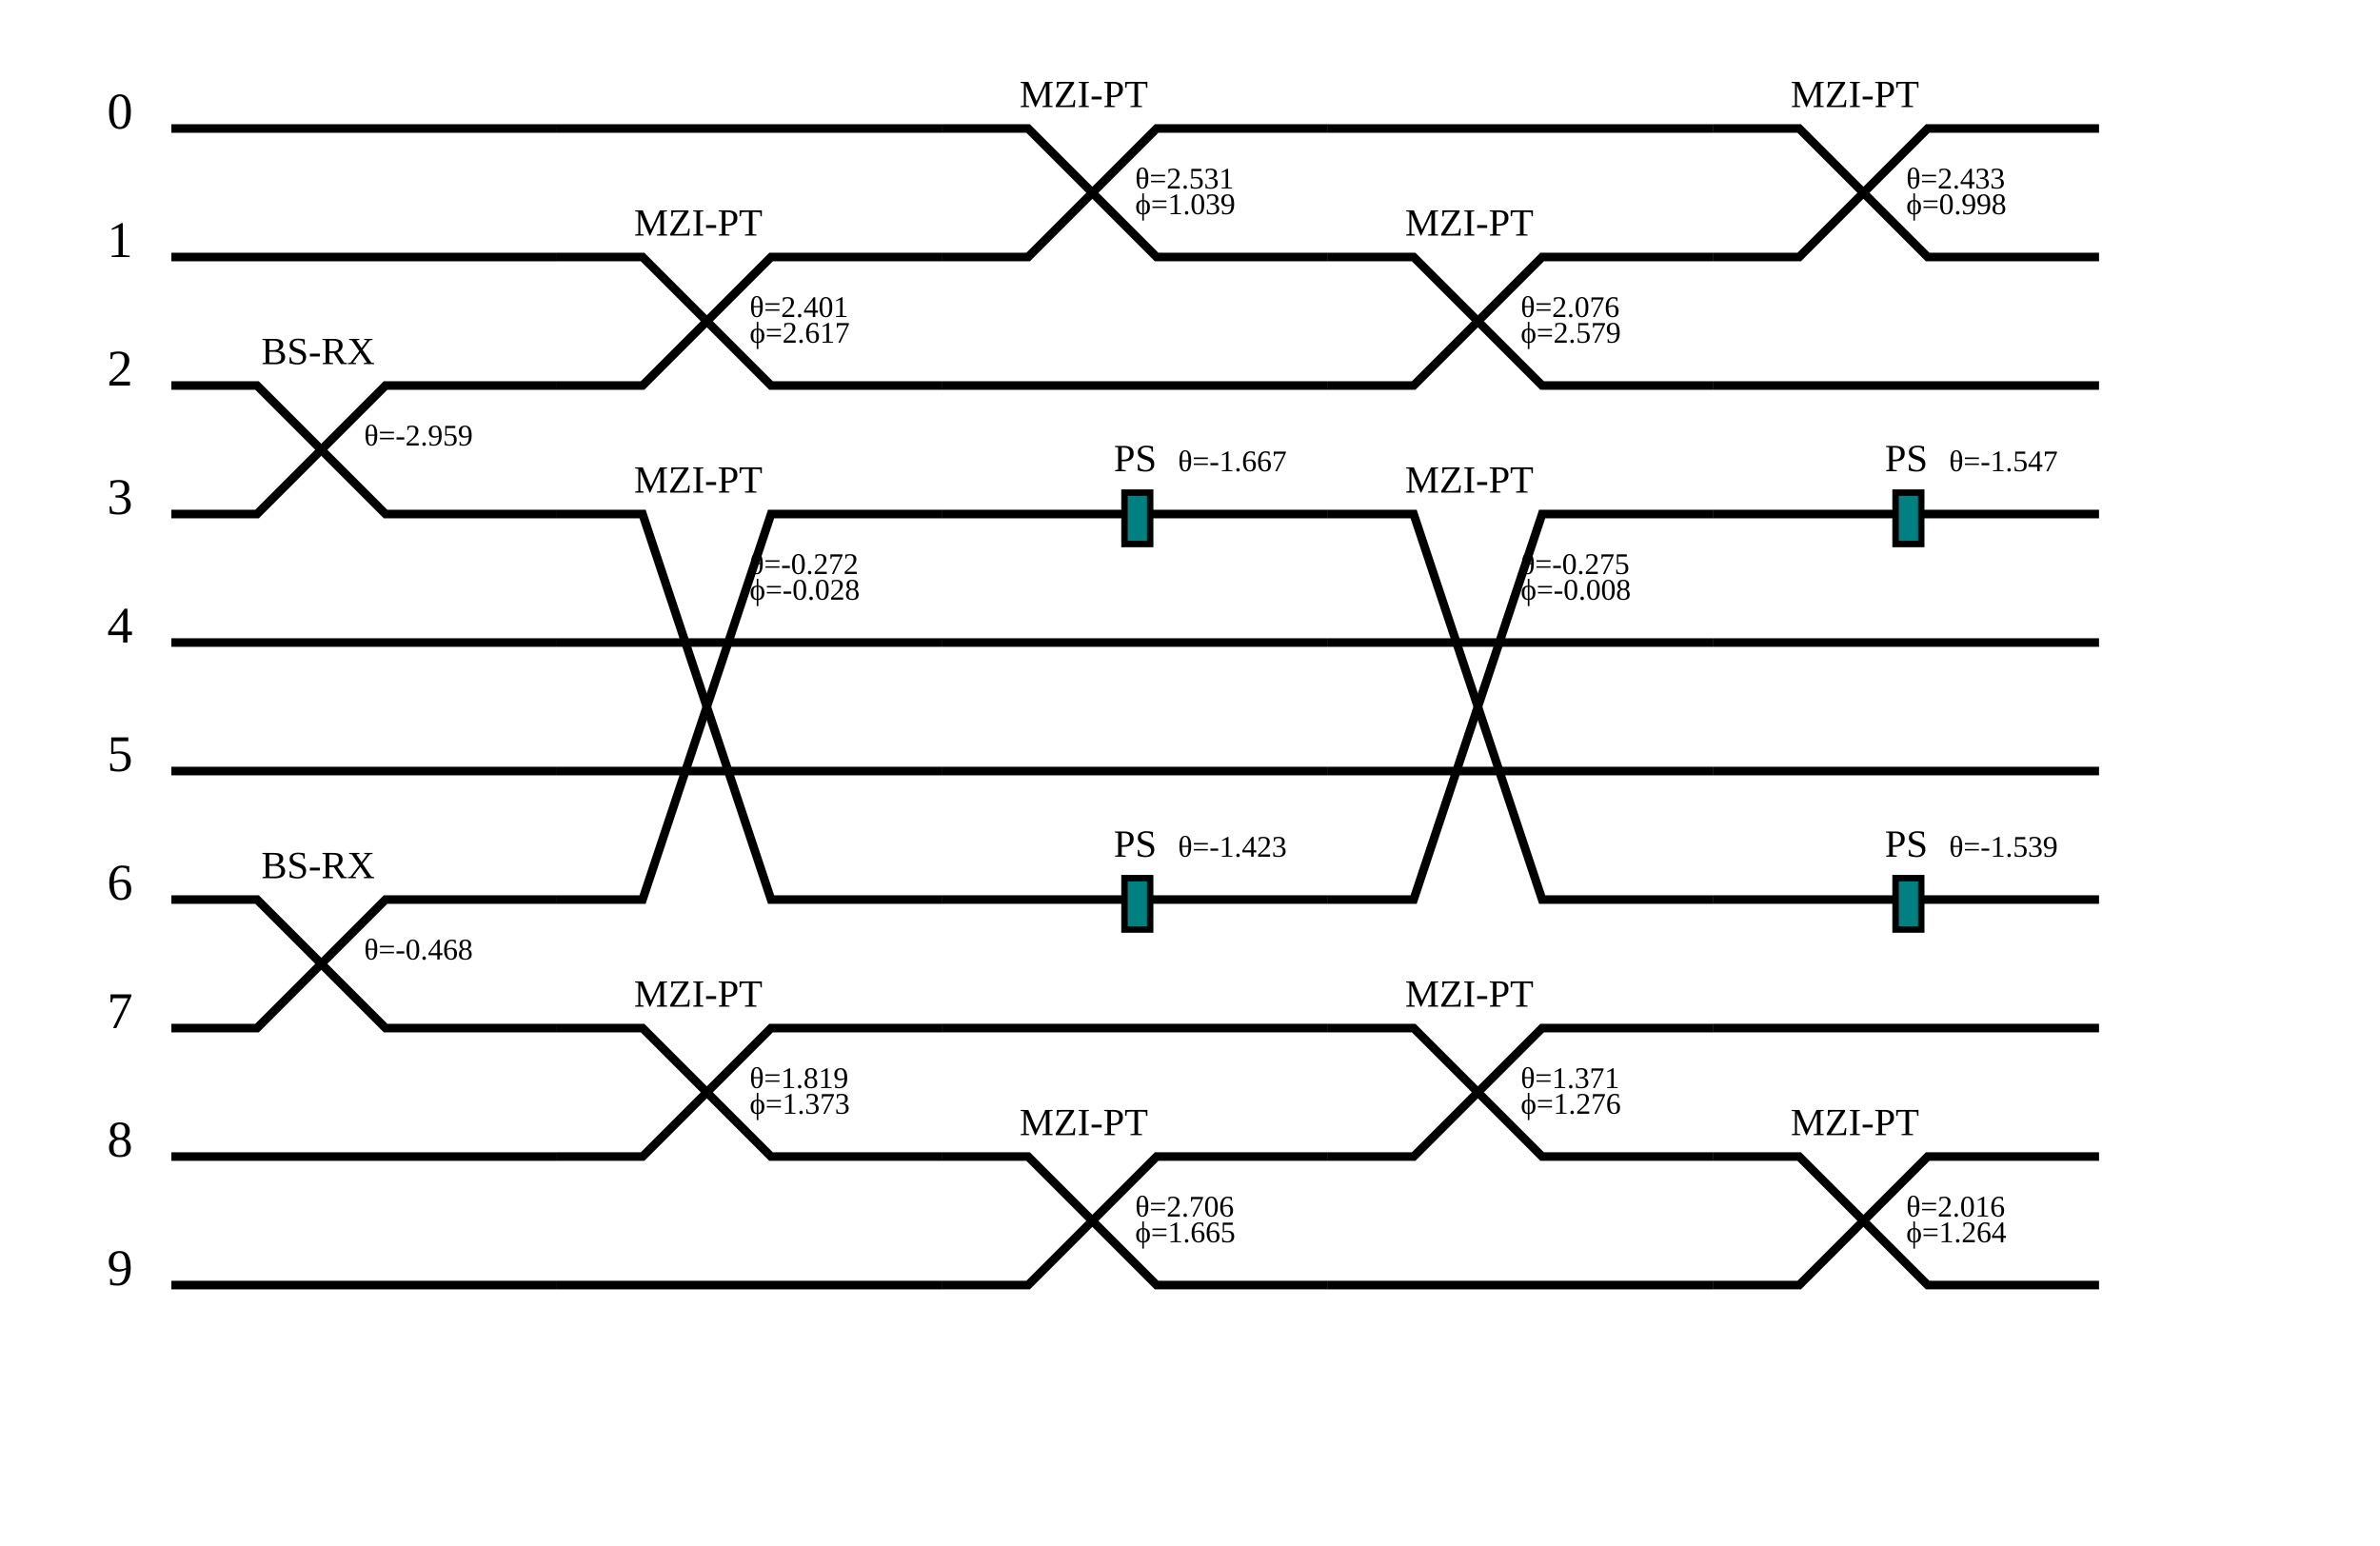
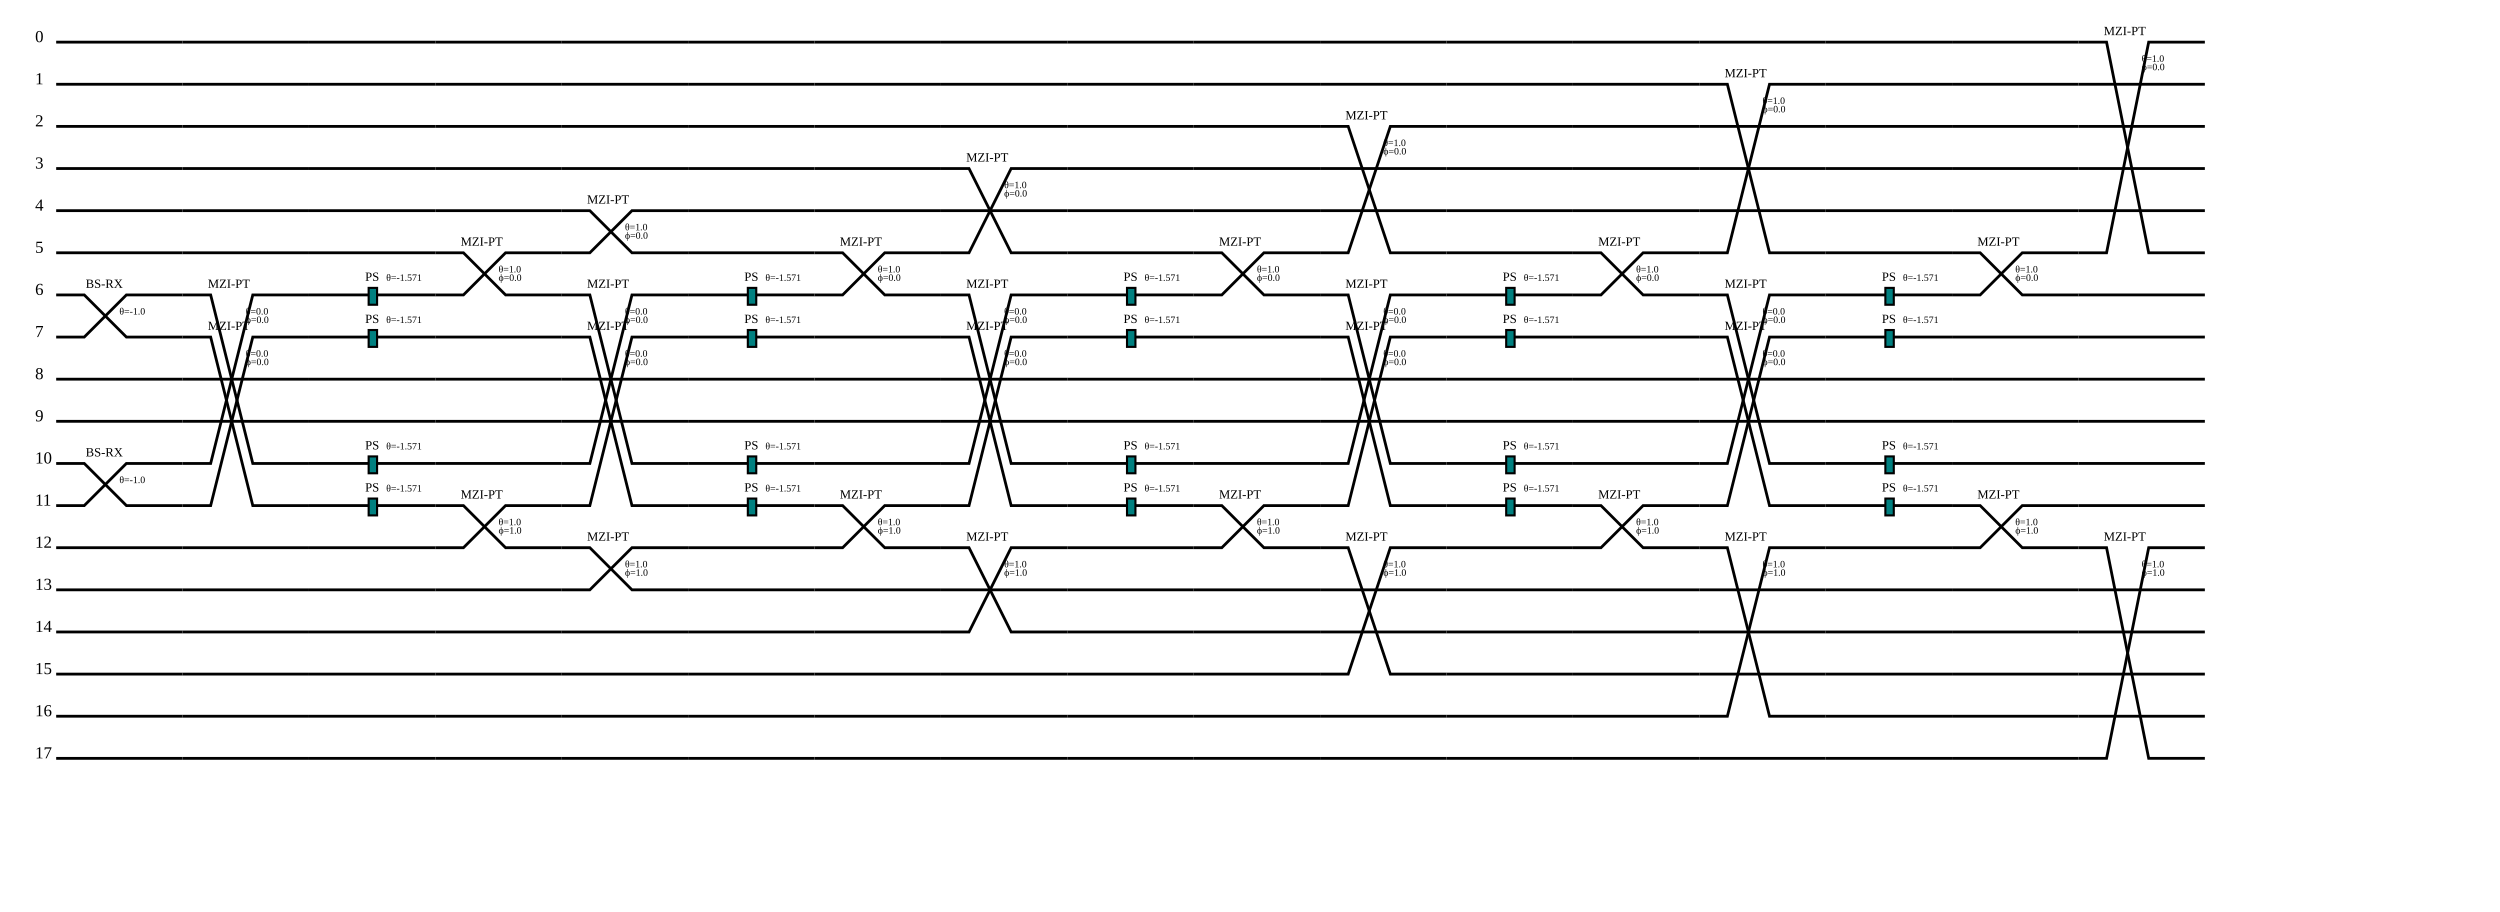
- <svg xmlns="http://www.w3.org/2000/svg" baseProfile="full" height="9.545cm" version="1.1" width="14.7cm">
+ <svg xmlns="http://www.w3.org/2000/svg" baseProfile="full" height="17.182cm" version="1.1" width="47.1cm">
  <defs />
-   <polyline fill="none" points="40,90 60,90 90,120 130,120" stroke="black" stroke-width="2" />
-   <polyline fill="none" points="40,120 60,120 90,90 130,90" stroke="black" stroke-width="2" />
-   <text font-size="9" x="61" y="85">BS-RX</text>
-   <text font-size="7" x="85" y="104">θ=-2.959</text>
  <polyline fill="none" points="40,210 60,210 90,240 130,240" stroke="black" stroke-width="2" />
  <polyline fill="none" points="40,240 60,240 90,210 130,210" stroke="black" stroke-width="2" />
  <text font-size="9" x="61" y="205">BS-RX</text>
-   <text font-size="7" x="85" y="224">θ=-0.468</text>
-   <polyline fill="none" points="130,120 150,120 180,210 220,210" stroke="black" stroke-width="2" />
-   <polyline fill="none" points="130,210 150,210 180,120 220,120" stroke="black" stroke-width="2" />
-   <text font-size="9" x="148" y="115">MZI-PT</text>
-   <text font-size="7" x="175" y="134">θ=-0.272</text>
-   <text font-size="7" x="175" y="140">ϕ=-0.028</text>
-   <polyline fill="none" points="220,120 310,120" stroke="black" stroke-width="2" />
-   <rect fill="teal" height="12" rx="0" ry="0" stroke="black" stroke-width="1.5" width="6" x="262.5" y="115" />
-   <text font-size="9" x="260" y="110">PS</text>
-   <text font-size="7" x="275" y="110">θ=-1.667</text>
+   <text font-size="7" x="85" y="224">θ=-1.0</text>
+   <polyline fill="none" points="40,330 60,330 90,360 130,360" stroke="black" stroke-width="2" />
+   <polyline fill="none" points="40,360 60,360 90,330 130,330" stroke="black" stroke-width="2" />
+   <text font-size="9" x="61" y="325">BS-RX</text>
+   <text font-size="7" x="85" y="344">θ=-1.0</text>
+   <polyline fill="none" points="130,210 150,210 180,330 220,330" stroke="black" stroke-width="2" />
+   <polyline fill="none" points="130,330 150,330 180,210 220,210" stroke="black" stroke-width="2" />
+   <text font-size="9" x="148" y="205">MZI-PT</text>
+   <text font-size="7" x="175" y="224">θ=0.0</text>
+   <text font-size="7" x="175" y="230">ϕ=0.0</text>
  <polyline fill="none" points="220,210 310,210" stroke="black" stroke-width="2" />
  <rect fill="teal" height="12" rx="0" ry="0" stroke="black" stroke-width="1.5" width="6" x="262.5" y="205" />
  <text font-size="9" x="260" y="200">PS</text>
-   <text font-size="7" x="275" y="200">θ=-1.423</text>
-   <polyline fill="none" points="130,60 150,60 180,90 220,90" stroke="black" stroke-width="2" />
-   <polyline fill="none" points="130,90 150,90 180,60 220,60" stroke="black" stroke-width="2" />
-   <text font-size="9" x="148" y="55">MZI-PT</text>
-   <text font-size="7" x="175" y="74">θ=2.401</text>
-   <text font-size="7" x="175" y="80">ϕ=2.617</text>
-   <polyline fill="none" points="130,240 150,240 180,270 220,270" stroke="black" stroke-width="2" />
-   <polyline fill="none" points="130,270 150,270 180,240 220,240" stroke="black" stroke-width="2" />
+   <text font-size="7" x="275" y="200">θ=-1.571</text>
+   <polyline fill="none" points="220,330 310,330" stroke="black" stroke-width="2" />
+   <rect fill="teal" height="12" rx="0" ry="0" stroke="black" stroke-width="1.5" width="6" x="262.5" y="325" />
+   <text font-size="9" x="260" y="320">PS</text>
+   <text font-size="7" x="275" y="320">θ=-1.571</text>
+   <polyline fill="none" points="130,240 150,240 180,360 220,360" stroke="black" stroke-width="2" />
+   <polyline fill="none" points="130,360 150,360 180,240 220,240" stroke="black" stroke-width="2" />
  <text font-size="9" x="148" y="235">MZI-PT</text>
-   <text font-size="7" x="175" y="254">θ=1.819</text>
-   <text font-size="7" x="175" y="260">ϕ=1.373</text>
-   <polyline fill="none" points="220,30 240,30 270,60 310,60" stroke="black" stroke-width="2" />
-   <polyline fill="none" points="220,60 240,60 270,30 310,30" stroke="black" stroke-width="2" />
-   <text font-size="9" x="238" y="25">MZI-PT</text>
-   <text font-size="7" x="265" y="44">θ=2.531</text>
-   <text font-size="7" x="265" y="50">ϕ=1.039</text>
-   <polyline fill="none" points="220,270 240,270 270,300 310,300" stroke="black" stroke-width="2" />
-   <polyline fill="none" points="220,300 240,300 270,270 310,270" stroke="black" stroke-width="2" />
-   <text font-size="9" x="238" y="265">MZI-PT</text>
-   <text font-size="7" x="265" y="284">θ=2.706</text>
-   <text font-size="7" x="265" y="290">ϕ=1.665</text>
-   <polyline fill="none" points="310,120 330,120 360,210 400,210" stroke="black" stroke-width="2" />
-   <polyline fill="none" points="310,210 330,210 360,120 400,120" stroke="black" stroke-width="2" />
-   <text font-size="9" x="328" y="115">MZI-PT</text>
-   <text font-size="7" x="355" y="134">θ=-0.275</text>
-   <text font-size="7" x="355" y="140">ϕ=-0.008</text>
-   <polyline fill="none" points="400,120 490,120" stroke="black" stroke-width="2" />
-   <rect fill="teal" height="12" rx="0" ry="0" stroke="black" stroke-width="1.5" width="6" x="442.5" y="115" />
-   <text font-size="9" x="440" y="110">PS</text>
-   <text font-size="7" x="455" y="110">θ=-1.547</text>
-   <polyline fill="none" points="400,210 490,210" stroke="black" stroke-width="2" />
-   <rect fill="teal" height="12" rx="0" ry="0" stroke="black" stroke-width="1.5" width="6" x="442.5" y="205" />
-   <text font-size="9" x="440" y="200">PS</text>
-   <text font-size="7" x="455" y="200">θ=-1.539</text>
-   <polyline fill="none" points="310,60 330,60 360,90 400,90" stroke="black" stroke-width="2" />
-   <polyline fill="none" points="310,90 330,90 360,60 400,60" stroke="black" stroke-width="2" />
-   <text font-size="9" x="328" y="55">MZI-PT</text>
-   <text font-size="7" x="355" y="74">θ=2.076</text>
-   <text font-size="7" x="355" y="80">ϕ=2.579</text>
-   <polyline fill="none" points="310,240 330,240 360,270 400,270" stroke="black" stroke-width="2" />
-   <polyline fill="none" points="310,270 330,270 360,240 400,240" stroke="black" stroke-width="2" />
-   <text font-size="9" x="328" y="235">MZI-PT</text>
-   <text font-size="7" x="355" y="254">θ=1.371</text>
-   <text font-size="7" x="355" y="260">ϕ=1.276</text>
-   <polyline fill="none" points="400,30 420,30 450,60 490,60" stroke="black" stroke-width="2" />
-   <polyline fill="none" points="400,60 420,60 450,30 490,30" stroke="black" stroke-width="2" />
-   <text font-size="9" x="418" y="25">MZI-PT</text>
-   <text font-size="7" x="445" y="44">θ=2.433</text>
-   <text font-size="7" x="445" y="50">ϕ=0.998</text>
-   <polyline fill="none" points="400,270 420,270 450,300 490,300" stroke="black" stroke-width="2" />
-   <polyline fill="none" points="400,300 420,300 450,270 490,270" stroke="black" stroke-width="2" />
-   <text font-size="9" x="418" y="265">MZI-PT</text>
-   <text font-size="7" x="445" y="284">θ=2.016</text>
-   <text font-size="7" x="445" y="290">ϕ=1.264</text>
+   <text font-size="7" x="175" y="254">θ=0.0</text>
+   <text font-size="7" x="175" y="260">ϕ=0.0</text>
+   <polyline fill="none" points="220,240 310,240" stroke="black" stroke-width="2" />
+   <rect fill="teal" height="12" rx="0" ry="0" stroke="black" stroke-width="1.5" width="6" x="262.5" y="235" />
+   <text font-size="9" x="260" y="230">PS</text>
+   <text font-size="7" x="275" y="230">θ=-1.571</text>
+   <polyline fill="none" points="220,360 310,360" stroke="black" stroke-width="2" />
+   <rect fill="teal" height="12" rx="0" ry="0" stroke="black" stroke-width="1.5" width="6" x="262.5" y="355" />
+   <text font-size="9" x="260" y="350">PS</text>
+   <text font-size="7" x="275" y="350">θ=-1.571</text>
+   <polyline fill="none" points="310,180 330,180 360,210 400,210" stroke="black" stroke-width="2" />
+   <polyline fill="none" points="310,210 330,210 360,180 400,180" stroke="black" stroke-width="2" />
+   <text font-size="9" x="328" y="175">MZI-PT</text>
+   <text font-size="7" x="355" y="194">θ=1.0</text>
+   <text font-size="7" x="355" y="200">ϕ=0.0</text>
+   <polyline fill="none" points="310,360 330,360 360,390 400,390" stroke="black" stroke-width="2" />
+   <polyline fill="none" points="310,390 330,390 360,360 400,360" stroke="black" stroke-width="2" />
+   <text font-size="9" x="328" y="355">MZI-PT</text>
+   <text font-size="7" x="355" y="374">θ=1.0</text>
+   <text font-size="7" x="355" y="380">ϕ=1.0</text>
+   <polyline fill="none" points="400,150 420,150 450,180 490,180" stroke="black" stroke-width="2" />
+   <polyline fill="none" points="400,180 420,180 450,150 490,150" stroke="black" stroke-width="2" />
+   <text font-size="9" x="418" y="145">MZI-PT</text>
+   <text font-size="7" x="445" y="164">θ=1.0</text>
+   <text font-size="7" x="445" y="170">ϕ=0.0</text>
+   <polyline fill="none" points="400,390 420,390 450,420 490,420" stroke="black" stroke-width="2" />
+   <polyline fill="none" points="400,420 420,420 450,390 490,390" stroke="black" stroke-width="2" />
+   <text font-size="9" x="418" y="385">MZI-PT</text>
+   <text font-size="7" x="445" y="404">θ=1.0</text>
+   <text font-size="7" x="445" y="410">ϕ=1.0</text>
+   <polyline fill="none" points="400,210 420,210 450,330 490,330" stroke="black" stroke-width="2" />
+   <polyline fill="none" points="400,330 420,330 450,210 490,210" stroke="black" stroke-width="2" />
+   <text font-size="9" x="418" y="205">MZI-PT</text>
+   <text font-size="7" x="445" y="224">θ=0.0</text>
+   <text font-size="7" x="445" y="230">ϕ=0.0</text>
+   <polyline fill="none" points="490,210 580,210" stroke="black" stroke-width="2" />
+   <rect fill="teal" height="12" rx="0" ry="0" stroke="black" stroke-width="1.5" width="6" x="532.5" y="205" />
+   <text font-size="9" x="530" y="200">PS</text>
+   <text font-size="7" x="545" y="200">θ=-1.571</text>
+   <polyline fill="none" points="490,330 580,330" stroke="black" stroke-width="2" />
+   <rect fill="teal" height="12" rx="0" ry="0" stroke="black" stroke-width="1.5" width="6" x="532.5" y="325" />
+   <text font-size="9" x="530" y="320">PS</text>
+   <text font-size="7" x="545" y="320">θ=-1.571</text>
+   <polyline fill="none" points="400,240 420,240 450,360 490,360" stroke="black" stroke-width="2" />
+   <polyline fill="none" points="400,360 420,360 450,240 490,240" stroke="black" stroke-width="2" />
+   <text font-size="9" x="418" y="235">MZI-PT</text>
+   <text font-size="7" x="445" y="254">θ=0.0</text>
+   <text font-size="7" x="445" y="260">ϕ=0.0</text>
+   <polyline fill="none" points="490,240 580,240" stroke="black" stroke-width="2" />
+   <rect fill="teal" height="12" rx="0" ry="0" stroke="black" stroke-width="1.5" width="6" x="532.5" y="235" />
+   <text font-size="9" x="530" y="230">PS</text>
+   <text font-size="7" x="545" y="230">θ=-1.571</text>
+   <polyline fill="none" points="490,360 580,360" stroke="black" stroke-width="2" />
+   <rect fill="teal" height="12" rx="0" ry="0" stroke="black" stroke-width="1.5" width="6" x="532.5" y="355" />
+   <text font-size="9" x="530" y="350">PS</text>
+   <text font-size="7" x="545" y="350">θ=-1.571</text>
+   <polyline fill="none" points="580,180 600,180 630,210 670,210" stroke="black" stroke-width="2" />
+   <polyline fill="none" points="580,210 600,210 630,180 670,180" stroke="black" stroke-width="2" />
+   <text font-size="9" x="598" y="175">MZI-PT</text>
+   <text font-size="7" x="625" y="194">θ=1.0</text>
+   <text font-size="7" x="625" y="200">ϕ=0.0</text>
+   <polyline fill="none" points="580,360 600,360 630,390 670,390" stroke="black" stroke-width="2" />
+   <polyline fill="none" points="580,390 600,390 630,360 670,360" stroke="black" stroke-width="2" />
+   <text font-size="9" x="598" y="355">MZI-PT</text>
+   <text font-size="7" x="625" y="374">θ=1.0</text>
+   <text font-size="7" x="625" y="380">ϕ=1.0</text>
+   <polyline fill="none" points="670,120 690,120 720,180 760,180" stroke="black" stroke-width="2" />
+   <polyline fill="none" points="670,180 690,180 720,120 760,120" stroke="black" stroke-width="2" />
+   <text font-size="9" x="688" y="115">MZI-PT</text>
+   <text font-size="7" x="715" y="134">θ=1.0</text>
+   <text font-size="7" x="715" y="140">ϕ=0.0</text>
+   <polyline fill="none" points="670,390 690,390 720,450 760,450" stroke="black" stroke-width="2" />
+   <polyline fill="none" points="670,450 690,450 720,390 760,390" stroke="black" stroke-width="2" />
+   <text font-size="9" x="688" y="385">MZI-PT</text>
+   <text font-size="7" x="715" y="404">θ=1.0</text>
+   <text font-size="7" x="715" y="410">ϕ=1.0</text>
+   <polyline fill="none" points="670,210 690,210 720,330 760,330" stroke="black" stroke-width="2" />
+   <polyline fill="none" points="670,330 690,330 720,210 760,210" stroke="black" stroke-width="2" />
+   <text font-size="9" x="688" y="205">MZI-PT</text>
+   <text font-size="7" x="715" y="224">θ=0.0</text>
+   <text font-size="7" x="715" y="230">ϕ=0.0</text>
+   <polyline fill="none" points="760,210 850,210" stroke="black" stroke-width="2" />
+   <rect fill="teal" height="12" rx="0" ry="0" stroke="black" stroke-width="1.5" width="6" x="802.5" y="205" />
+   <text font-size="9" x="800" y="200">PS</text>
+   <text font-size="7" x="815" y="200">θ=-1.571</text>
+   <polyline fill="none" points="760,330 850,330" stroke="black" stroke-width="2" />
+   <rect fill="teal" height="12" rx="0" ry="0" stroke="black" stroke-width="1.5" width="6" x="802.5" y="325" />
+   <text font-size="9" x="800" y="320">PS</text>
+   <text font-size="7" x="815" y="320">θ=-1.571</text>
+   <polyline fill="none" points="670,240 690,240 720,360 760,360" stroke="black" stroke-width="2" />
+   <polyline fill="none" points="670,360 690,360 720,240 760,240" stroke="black" stroke-width="2" />
+   <text font-size="9" x="688" y="235">MZI-PT</text>
+   <text font-size="7" x="715" y="254">θ=0.0</text>
+   <text font-size="7" x="715" y="260">ϕ=0.0</text>
+   <polyline fill="none" points="760,240 850,240" stroke="black" stroke-width="2" />
+   <rect fill="teal" height="12" rx="0" ry="0" stroke="black" stroke-width="1.5" width="6" x="802.5" y="235" />
+   <text font-size="9" x="800" y="230">PS</text>
+   <text font-size="7" x="815" y="230">θ=-1.571</text>
+   <polyline fill="none" points="760,360 850,360" stroke="black" stroke-width="2" />
+   <rect fill="teal" height="12" rx="0" ry="0" stroke="black" stroke-width="1.5" width="6" x="802.5" y="355" />
+   <text font-size="9" x="800" y="350">PS</text>
+   <text font-size="7" x="815" y="350">θ=-1.571</text>
+   <polyline fill="none" points="850,180 870,180 900,210 940,210" stroke="black" stroke-width="2" />
+   <polyline fill="none" points="850,210 870,210 900,180 940,180" stroke="black" stroke-width="2" />
+   <text font-size="9" x="868" y="175">MZI-PT</text>
+   <text font-size="7" x="895" y="194">θ=1.0</text>
+   <text font-size="7" x="895" y="200">ϕ=0.0</text>
+   <polyline fill="none" points="850,360 870,360 900,390 940,390" stroke="black" stroke-width="2" />
+   <polyline fill="none" points="850,390 870,390 900,360 940,360" stroke="black" stroke-width="2" />
+   <text font-size="9" x="868" y="355">MZI-PT</text>
+   <text font-size="7" x="895" y="374">θ=1.0</text>
+   <text font-size="7" x="895" y="380">ϕ=1.0</text>
+   <polyline fill="none" points="940,90 960,90 990,180 1030,180" stroke="black" stroke-width="2" />
+   <polyline fill="none" points="940,180 960,180 990,90 1030,90" stroke="black" stroke-width="2" />
+   <text font-size="9" x="958" y="85">MZI-PT</text>
+   <text font-size="7" x="985" y="104">θ=1.0</text>
+   <text font-size="7" x="985" y="110">ϕ=0.0</text>
+   <polyline fill="none" points="940,390 960,390 990,480 1030,480" stroke="black" stroke-width="2" />
+   <polyline fill="none" points="940,480 960,480 990,390 1030,390" stroke="black" stroke-width="2" />
+   <text font-size="9" x="958" y="385">MZI-PT</text>
+   <text font-size="7" x="985" y="404">θ=1.0</text>
+   <text font-size="7" x="985" y="410">ϕ=1.0</text>
+   <polyline fill="none" points="940,210 960,210 990,330 1030,330" stroke="black" stroke-width="2" />
+   <polyline fill="none" points="940,330 960,330 990,210 1030,210" stroke="black" stroke-width="2" />
+   <text font-size="9" x="958" y="205">MZI-PT</text>
+   <text font-size="7" x="985" y="224">θ=0.0</text>
+   <text font-size="7" x="985" y="230">ϕ=0.0</text>
+   <polyline fill="none" points="1030,210 1120,210" stroke="black" stroke-width="2" />
+   <rect fill="teal" height="12" rx="0" ry="0" stroke="black" stroke-width="1.5" width="6" x="1072.5" y="205" />
+   <text font-size="9" x="1070" y="200">PS</text>
+   <text font-size="7" x="1085" y="200">θ=-1.571</text>
+   <polyline fill="none" points="1030,330 1120,330" stroke="black" stroke-width="2" />
+   <rect fill="teal" height="12" rx="0" ry="0" stroke="black" stroke-width="1.5" width="6" x="1072.5" y="325" />
+   <text font-size="9" x="1070" y="320">PS</text>
+   <text font-size="7" x="1085" y="320">θ=-1.571</text>
+   <polyline fill="none" points="940,240 960,240 990,360 1030,360" stroke="black" stroke-width="2" />
+   <polyline fill="none" points="940,360 960,360 990,240 1030,240" stroke="black" stroke-width="2" />
+   <text font-size="9" x="958" y="235">MZI-PT</text>
+   <text font-size="7" x="985" y="254">θ=0.0</text>
+   <text font-size="7" x="985" y="260">ϕ=0.0</text>
+   <polyline fill="none" points="1030,240 1120,240" stroke="black" stroke-width="2" />
+   <rect fill="teal" height="12" rx="0" ry="0" stroke="black" stroke-width="1.5" width="6" x="1072.5" y="235" />
+   <text font-size="9" x="1070" y="230">PS</text>
+   <text font-size="7" x="1085" y="230">θ=-1.571</text>
+   <polyline fill="none" points="1030,360 1120,360" stroke="black" stroke-width="2" />
+   <rect fill="teal" height="12" rx="0" ry="0" stroke="black" stroke-width="1.5" width="6" x="1072.5" y="355" />
+   <text font-size="9" x="1070" y="350">PS</text>
+   <text font-size="7" x="1085" y="350">θ=-1.571</text>
+   <polyline fill="none" points="1120,180 1140,180 1170,210 1210,210" stroke="black" stroke-width="2" />
+   <polyline fill="none" points="1120,210 1140,210 1170,180 1210,180" stroke="black" stroke-width="2" />
+   <text font-size="9" x="1138" y="175">MZI-PT</text>
+   <text font-size="7" x="1165" y="194">θ=1.0</text>
+   <text font-size="7" x="1165" y="200">ϕ=0.0</text>
+   <polyline fill="none" points="1120,360 1140,360 1170,390 1210,390" stroke="black" stroke-width="2" />
+   <polyline fill="none" points="1120,390 1140,390 1170,360 1210,360" stroke="black" stroke-width="2" />
+   <text font-size="9" x="1138" y="355">MZI-PT</text>
+   <text font-size="7" x="1165" y="374">θ=1.0</text>
+   <text font-size="7" x="1165" y="380">ϕ=1.0</text>
+   <polyline fill="none" points="1210,60 1230,60 1260,180 1300,180" stroke="black" stroke-width="2" />
+   <polyline fill="none" points="1210,180 1230,180 1260,60 1300,60" stroke="black" stroke-width="2" />
+   <text font-size="9" x="1228" y="55">MZI-PT</text>
+   <text font-size="7" x="1255" y="74">θ=1.0</text>
+   <text font-size="7" x="1255" y="80">ϕ=0.0</text>
+   <polyline fill="none" points="1210,390 1230,390 1260,510 1300,510" stroke="black" stroke-width="2" />
+   <polyline fill="none" points="1210,510 1230,510 1260,390 1300,390" stroke="black" stroke-width="2" />
+   <text font-size="9" x="1228" y="385">MZI-PT</text>
+   <text font-size="7" x="1255" y="404">θ=1.0</text>
+   <text font-size="7" x="1255" y="410">ϕ=1.0</text>
+   <polyline fill="none" points="1210,210 1230,210 1260,330 1300,330" stroke="black" stroke-width="2" />
+   <polyline fill="none" points="1210,330 1230,330 1260,210 1300,210" stroke="black" stroke-width="2" />
+   <text font-size="9" x="1228" y="205">MZI-PT</text>
+   <text font-size="7" x="1255" y="224">θ=0.0</text>
+   <text font-size="7" x="1255" y="230">ϕ=0.0</text>
+   <polyline fill="none" points="1300,210 1390,210" stroke="black" stroke-width="2" />
+   <rect fill="teal" height="12" rx="0" ry="0" stroke="black" stroke-width="1.5" width="6" x="1342.5" y="205" />
+   <text font-size="9" x="1340" y="200">PS</text>
+   <text font-size="7" x="1355" y="200">θ=-1.571</text>
+   <polyline fill="none" points="1300,330 1390,330" stroke="black" stroke-width="2" />
+   <rect fill="teal" height="12" rx="0" ry="0" stroke="black" stroke-width="1.5" width="6" x="1342.5" y="325" />
+   <text font-size="9" x="1340" y="320">PS</text>
+   <text font-size="7" x="1355" y="320">θ=-1.571</text>
+   <polyline fill="none" points="1210,240 1230,240 1260,360 1300,360" stroke="black" stroke-width="2" />
+   <polyline fill="none" points="1210,360 1230,360 1260,240 1300,240" stroke="black" stroke-width="2" />
+   <text font-size="9" x="1228" y="235">MZI-PT</text>
+   <text font-size="7" x="1255" y="254">θ=0.0</text>
+   <text font-size="7" x="1255" y="260">ϕ=0.0</text>
+   <polyline fill="none" points="1300,240 1390,240" stroke="black" stroke-width="2" />
+   <rect fill="teal" height="12" rx="0" ry="0" stroke="black" stroke-width="1.5" width="6" x="1342.5" y="235" />
+   <text font-size="9" x="1340" y="230">PS</text>
+   <text font-size="7" x="1355" y="230">θ=-1.571</text>
+   <polyline fill="none" points="1300,360 1390,360" stroke="black" stroke-width="2" />
+   <rect fill="teal" height="12" rx="0" ry="0" stroke="black" stroke-width="1.5" width="6" x="1342.5" y="355" />
+   <text font-size="9" x="1340" y="350">PS</text>
+   <text font-size="7" x="1355" y="350">θ=-1.571</text>
+   <polyline fill="none" points="1390,180 1410,180 1440,210 1480,210" stroke="black" stroke-width="2" />
+   <polyline fill="none" points="1390,210 1410,210 1440,180 1480,180" stroke="black" stroke-width="2" />
+   <text font-size="9" x="1408" y="175">MZI-PT</text>
+   <text font-size="7" x="1435" y="194">θ=1.0</text>
+   <text font-size="7" x="1435" y="200">ϕ=0.0</text>
+   <polyline fill="none" points="1390,360 1410,360 1440,390 1480,390" stroke="black" stroke-width="2" />
+   <polyline fill="none" points="1390,390 1410,390 1440,360 1480,360" stroke="black" stroke-width="2" />
+   <text font-size="9" x="1408" y="355">MZI-PT</text>
+   <text font-size="7" x="1435" y="374">θ=1.0</text>
+   <text font-size="7" x="1435" y="380">ϕ=1.0</text>
+   <polyline fill="none" points="1480,30 1500,30 1530,180 1570,180" stroke="black" stroke-width="2" />
+   <polyline fill="none" points="1480,180 1500,180 1530,30 1570,30" stroke="black" stroke-width="2" />
+   <text font-size="9" x="1498" y="25">MZI-PT</text>
+   <text font-size="7" x="1525" y="44">θ=1.0</text>
+   <text font-size="7" x="1525" y="50">ϕ=0.0</text>
+   <polyline fill="none" points="1480,390 1500,390 1530,540 1570,540" stroke="black" stroke-width="2" />
+   <polyline fill="none" points="1480,540 1500,540 1530,390 1570,390" stroke="black" stroke-width="2" />
+   <text font-size="9" x="1498" y="385">MZI-PT</text>
+   <text font-size="7" x="1525" y="404">θ=1.0</text>
+   <text font-size="7" x="1525" y="410">ϕ=1.0</text>
  <polyline fill="none" points="40,30 130,30" stroke="black" stroke-width="2" />
  <polyline fill="none" points="40,60 130,60" stroke="black" stroke-width="2" />
+   <polyline fill="none" points="40,90 130,90" stroke="black" stroke-width="2" />
+   <polyline fill="none" points="40,120 130,120" stroke="black" stroke-width="2" />
  <polyline fill="none" points="40,150 130,150" stroke="black" stroke-width="2" />
  <polyline fill="none" points="40,180 130,180" stroke="black" stroke-width="2" />
  <polyline fill="none" points="40,270 130,270" stroke="black" stroke-width="2" />
  <polyline fill="none" points="40,300 130,300" stroke="black" stroke-width="2" />
+   <polyline fill="none" points="40,390 130,390" stroke="black" stroke-width="2" />
+   <polyline fill="none" points="40,420 130,420" stroke="black" stroke-width="2" />
+   <polyline fill="none" points="40,450 130,450" stroke="black" stroke-width="2" />
+   <polyline fill="none" points="40,480 130,480" stroke="black" stroke-width="2" />
+   <polyline fill="none" points="40,510 130,510" stroke="black" stroke-width="2" />
+   <polyline fill="none" points="40,540 130,540" stroke="black" stroke-width="2" />
  <polyline fill="none" points="130,30 220,30" stroke="black" stroke-width="2" />
+   <polyline fill="none" points="130,60 220,60" stroke="black" stroke-width="2" />
+   <polyline fill="none" points="130,90 220,90" stroke="black" stroke-width="2" />
+   <polyline fill="none" points="130,120 220,120" stroke="black" stroke-width="2" />
  <polyline fill="none" points="130,150 220,150" stroke="black" stroke-width="2" />
  <polyline fill="none" points="130,180 220,180" stroke="black" stroke-width="2" />
+   <polyline fill="none" points="130,270 220,270" stroke="black" stroke-width="2" />
  <polyline fill="none" points="130,300 220,300" stroke="black" stroke-width="2" />
+   <polyline fill="none" points="130,390 220,390" stroke="black" stroke-width="2" />
+   <polyline fill="none" points="130,420 220,420" stroke="black" stroke-width="2" />
+   <polyline fill="none" points="130,450 220,450" stroke="black" stroke-width="2" />
+   <polyline fill="none" points="130,480 220,480" stroke="black" stroke-width="2" />
+   <polyline fill="none" points="130,510 220,510" stroke="black" stroke-width="2" />
+   <polyline fill="none" points="130,540 220,540" stroke="black" stroke-width="2" />
+   <polyline fill="none" points="220,30 310,30" stroke="black" stroke-width="2" />
+   <polyline fill="none" points="220,60 310,60" stroke="black" stroke-width="2" />
  <polyline fill="none" points="220,90 310,90" stroke="black" stroke-width="2" />
+   <polyline fill="none" points="220,120 310,120" stroke="black" stroke-width="2" />
  <polyline fill="none" points="220,150 310,150" stroke="black" stroke-width="2" />
  <polyline fill="none" points="220,180 310,180" stroke="black" stroke-width="2" />
-   <polyline fill="none" points="220,240 310,240" stroke="black" stroke-width="2" />
+   <polyline fill="none" points="220,270 310,270" stroke="black" stroke-width="2" />
+   <polyline fill="none" points="220,300 310,300" stroke="black" stroke-width="2" />
+   <polyline fill="none" points="220,390 310,390" stroke="black" stroke-width="2" />
+   <polyline fill="none" points="220,420 310,420" stroke="black" stroke-width="2" />
+   <polyline fill="none" points="220,450 310,450" stroke="black" stroke-width="2" />
+   <polyline fill="none" points="220,480 310,480" stroke="black" stroke-width="2" />
+   <polyline fill="none" points="220,510 310,510" stroke="black" stroke-width="2" />
+   <polyline fill="none" points="220,540 310,540" stroke="black" stroke-width="2" />
  <polyline fill="none" points="310,30 400,30" stroke="black" stroke-width="2" />
+   <polyline fill="none" points="310,60 400,60" stroke="black" stroke-width="2" />
+   <polyline fill="none" points="310,90 400,90" stroke="black" stroke-width="2" />
+   <polyline fill="none" points="310,120 400,120" stroke="black" stroke-width="2" />
  <polyline fill="none" points="310,150 400,150" stroke="black" stroke-width="2" />
-   <polyline fill="none" points="310,180 400,180" stroke="black" stroke-width="2" />
+   <polyline fill="none" points="310,240 400,240" stroke="black" stroke-width="2" />
+   <polyline fill="none" points="310,270 400,270" stroke="black" stroke-width="2" />
  <polyline fill="none" points="310,300 400,300" stroke="black" stroke-width="2" />
+   <polyline fill="none" points="310,330 400,330" stroke="black" stroke-width="2" />
+   <polyline fill="none" points="310,420 400,420" stroke="black" stroke-width="2" />
+   <polyline fill="none" points="310,450 400,450" stroke="black" stroke-width="2" />
+   <polyline fill="none" points="310,480 400,480" stroke="black" stroke-width="2" />
+   <polyline fill="none" points="310,510 400,510" stroke="black" stroke-width="2" />
+   <polyline fill="none" points="310,540 400,540" stroke="black" stroke-width="2" />
+   <polyline fill="none" points="400,30 490,30" stroke="black" stroke-width="2" />
+   <polyline fill="none" points="400,60 490,60" stroke="black" stroke-width="2" />
  <polyline fill="none" points="400,90 490,90" stroke="black" stroke-width="2" />
-   <polyline fill="none" points="400,150 490,150" stroke="black" stroke-width="2" />
-   <polyline fill="none" points="400,180 490,180" stroke="black" stroke-width="2" />
-   <polyline fill="none" points="400,240 490,240" stroke="black" stroke-width="2" />
+   <polyline fill="none" points="400,120 490,120" stroke="black" stroke-width="2" />
+   <polyline fill="none" points="400,270 490,270" stroke="black" stroke-width="2" />
+   <polyline fill="none" points="400,300 490,300" stroke="black" stroke-width="2" />
+   <polyline fill="none" points="400,450 490,450" stroke="black" stroke-width="2" />
+   <polyline fill="none" points="400,480 490,480" stroke="black" stroke-width="2" />
+   <polyline fill="none" points="400,510 490,510" stroke="black" stroke-width="2" />
+   <polyline fill="none" points="400,540 490,540" stroke="black" stroke-width="2" />
+   <polyline fill="none" points="490,30 580,30" stroke="black" stroke-width="2" />
+   <polyline fill="none" points="490,60 580,60" stroke="black" stroke-width="2" />
+   <polyline fill="none" points="490,90 580,90" stroke="black" stroke-width="2" />
+   <polyline fill="none" points="490,120 580,120" stroke="black" stroke-width="2" />
+   <polyline fill="none" points="490,150 580,150" stroke="black" stroke-width="2" />
+   <polyline fill="none" points="490,180 580,180" stroke="black" stroke-width="2" />
+   <polyline fill="none" points="490,270 580,270" stroke="black" stroke-width="2" />
+   <polyline fill="none" points="490,300 580,300" stroke="black" stroke-width="2" />
+   <polyline fill="none" points="490,390 580,390" stroke="black" stroke-width="2" />
+   <polyline fill="none" points="490,420 580,420" stroke="black" stroke-width="2" />
+   <polyline fill="none" points="490,450 580,450" stroke="black" stroke-width="2" />
+   <polyline fill="none" points="490,480 580,480" stroke="black" stroke-width="2" />
+   <polyline fill="none" points="490,510 580,510" stroke="black" stroke-width="2" />
+   <polyline fill="none" points="490,540 580,540" stroke="black" stroke-width="2" />
+   <polyline fill="none" points="580,30 670,30" stroke="black" stroke-width="2" />
+   <polyline fill="none" points="580,60 670,60" stroke="black" stroke-width="2" />
+   <polyline fill="none" points="580,90 670,90" stroke="black" stroke-width="2" />
+   <polyline fill="none" points="580,120 670,120" stroke="black" stroke-width="2" />
+   <polyline fill="none" points="580,150 670,150" stroke="black" stroke-width="2" />
+   <polyline fill="none" points="580,240 670,240" stroke="black" stroke-width="2" />
+   <polyline fill="none" points="580,270 670,270" stroke="black" stroke-width="2" />
+   <polyline fill="none" points="580,300 670,300" stroke="black" stroke-width="2" />
+   <polyline fill="none" points="580,330 670,330" stroke="black" stroke-width="2" />
+   <polyline fill="none" points="580,420 670,420" stroke="black" stroke-width="2" />
+   <polyline fill="none" points="580,450 670,450" stroke="black" stroke-width="2" />
+   <polyline fill="none" points="580,480 670,480" stroke="black" stroke-width="2" />
+   <polyline fill="none" points="580,510 670,510" stroke="black" stroke-width="2" />
+   <polyline fill="none" points="580,540 670,540" stroke="black" stroke-width="2" />
+   <polyline fill="none" points="670,30 760,30" stroke="black" stroke-width="2" />
+   <polyline fill="none" points="670,60 760,60" stroke="black" stroke-width="2" />
+   <polyline fill="none" points="670,90 760,90" stroke="black" stroke-width="2" />
+   <polyline fill="none" points="670,150 760,150" stroke="black" stroke-width="2" />
+   <polyline fill="none" points="670,270 760,270" stroke="black" stroke-width="2" />
+   <polyline fill="none" points="670,300 760,300" stroke="black" stroke-width="2" />
+   <polyline fill="none" points="670,420 760,420" stroke="black" stroke-width="2" />
+   <polyline fill="none" points="670,480 760,480" stroke="black" stroke-width="2" />
+   <polyline fill="none" points="670,510 760,510" stroke="black" stroke-width="2" />
+   <polyline fill="none" points="670,540 760,540" stroke="black" stroke-width="2" />
+   <polyline fill="none" points="760,30 850,30" stroke="black" stroke-width="2" />
+   <polyline fill="none" points="760,60 850,60" stroke="black" stroke-width="2" />
+   <polyline fill="none" points="760,90 850,90" stroke="black" stroke-width="2" />
+   <polyline fill="none" points="760,120 850,120" stroke="black" stroke-width="2" />
+   <polyline fill="none" points="760,150 850,150" stroke="black" stroke-width="2" />
+   <polyline fill="none" points="760,180 850,180" stroke="black" stroke-width="2" />
+   <polyline fill="none" points="760,270 850,270" stroke="black" stroke-width="2" />
+   <polyline fill="none" points="760,300 850,300" stroke="black" stroke-width="2" />
+   <polyline fill="none" points="760,390 850,390" stroke="black" stroke-width="2" />
+   <polyline fill="none" points="760,420 850,420" stroke="black" stroke-width="2" />
+   <polyline fill="none" points="760,450 850,450" stroke="black" stroke-width="2" />
+   <polyline fill="none" points="760,480 850,480" stroke="black" stroke-width="2" />
+   <polyline fill="none" points="760,510 850,510" stroke="black" stroke-width="2" />
+   <polyline fill="none" points="760,540 850,540" stroke="black" stroke-width="2" />
+   <polyline fill="none" points="850,30 940,30" stroke="black" stroke-width="2" />
+   <polyline fill="none" points="850,60 940,60" stroke="black" stroke-width="2" />
+   <polyline fill="none" points="850,90 940,90" stroke="black" stroke-width="2" />
+   <polyline fill="none" points="850,120 940,120" stroke="black" stroke-width="2" />
+   <polyline fill="none" points="850,150 940,150" stroke="black" stroke-width="2" />
+   <polyline fill="none" points="850,240 940,240" stroke="black" stroke-width="2" />
+   <polyline fill="none" points="850,270 940,270" stroke="black" stroke-width="2" />
+   <polyline fill="none" points="850,300 940,300" stroke="black" stroke-width="2" />
+   <polyline fill="none" points="850,330 940,330" stroke="black" stroke-width="2" />
+   <polyline fill="none" points="850,420 940,420" stroke="black" stroke-width="2" />
+   <polyline fill="none" points="850,450 940,450" stroke="black" stroke-width="2" />
+   <polyline fill="none" points="850,480 940,480" stroke="black" stroke-width="2" />
+   <polyline fill="none" points="850,510 940,510" stroke="black" stroke-width="2" />
+   <polyline fill="none" points="850,540 940,540" stroke="black" stroke-width="2" />
+   <polyline fill="none" points="940,30 1030,30" stroke="black" stroke-width="2" />
+   <polyline fill="none" points="940,60 1030,60" stroke="black" stroke-width="2" />
+   <polyline fill="none" points="940,120 1030,120" stroke="black" stroke-width="2" />
+   <polyline fill="none" points="940,150 1030,150" stroke="black" stroke-width="2" />
+   <polyline fill="none" points="940,270 1030,270" stroke="black" stroke-width="2" />
+   <polyline fill="none" points="940,300 1030,300" stroke="black" stroke-width="2" />
+   <polyline fill="none" points="940,420 1030,420" stroke="black" stroke-width="2" />
+   <polyline fill="none" points="940,450 1030,450" stroke="black" stroke-width="2" />
+   <polyline fill="none" points="940,510 1030,510" stroke="black" stroke-width="2" />
+   <polyline fill="none" points="940,540 1030,540" stroke="black" stroke-width="2" />
+   <polyline fill="none" points="1030,30 1120,30" stroke="black" stroke-width="2" />
+   <polyline fill="none" points="1030,60 1120,60" stroke="black" stroke-width="2" />
+   <polyline fill="none" points="1030,90 1120,90" stroke="black" stroke-width="2" />
+   <polyline fill="none" points="1030,120 1120,120" stroke="black" stroke-width="2" />
+   <polyline fill="none" points="1030,150 1120,150" stroke="black" stroke-width="2" />
+   <polyline fill="none" points="1030,180 1120,180" stroke="black" stroke-width="2" />
+   <polyline fill="none" points="1030,270 1120,270" stroke="black" stroke-width="2" />
+   <polyline fill="none" points="1030,300 1120,300" stroke="black" stroke-width="2" />
+   <polyline fill="none" points="1030,390 1120,390" stroke="black" stroke-width="2" />
+   <polyline fill="none" points="1030,420 1120,420" stroke="black" stroke-width="2" />
+   <polyline fill="none" points="1030,450 1120,450" stroke="black" stroke-width="2" />
+   <polyline fill="none" points="1030,480 1120,480" stroke="black" stroke-width="2" />
+   <polyline fill="none" points="1030,510 1120,510" stroke="black" stroke-width="2" />
+   <polyline fill="none" points="1030,540 1120,540" stroke="black" stroke-width="2" />
+   <polyline fill="none" points="1120,30 1210,30" stroke="black" stroke-width="2" />
+   <polyline fill="none" points="1120,60 1210,60" stroke="black" stroke-width="2" />
+   <polyline fill="none" points="1120,90 1210,90" stroke="black" stroke-width="2" />
+   <polyline fill="none" points="1120,120 1210,120" stroke="black" stroke-width="2" />
+   <polyline fill="none" points="1120,150 1210,150" stroke="black" stroke-width="2" />
+   <polyline fill="none" points="1120,240 1210,240" stroke="black" stroke-width="2" />
+   <polyline fill="none" points="1120,270 1210,270" stroke="black" stroke-width="2" />
+   <polyline fill="none" points="1120,300 1210,300" stroke="black" stroke-width="2" />
+   <polyline fill="none" points="1120,330 1210,330" stroke="black" stroke-width="2" />
+   <polyline fill="none" points="1120,420 1210,420" stroke="black" stroke-width="2" />
+   <polyline fill="none" points="1120,450 1210,450" stroke="black" stroke-width="2" />
+   <polyline fill="none" points="1120,480 1210,480" stroke="black" stroke-width="2" />
+   <polyline fill="none" points="1120,510 1210,510" stroke="black" stroke-width="2" />
+   <polyline fill="none" points="1120,540 1210,540" stroke="black" stroke-width="2" />
+   <polyline fill="none" points="1210,30 1300,30" stroke="black" stroke-width="2" />
+   <polyline fill="none" points="1210,90 1300,90" stroke="black" stroke-width="2" />
+   <polyline fill="none" points="1210,120 1300,120" stroke="black" stroke-width="2" />
+   <polyline fill="none" points="1210,150 1300,150" stroke="black" stroke-width="2" />
+   <polyline fill="none" points="1210,270 1300,270" stroke="black" stroke-width="2" />
+   <polyline fill="none" points="1210,300 1300,300" stroke="black" stroke-width="2" />
+   <polyline fill="none" points="1210,420 1300,420" stroke="black" stroke-width="2" />
+   <polyline fill="none" points="1210,450 1300,450" stroke="black" stroke-width="2" />
+   <polyline fill="none" points="1210,480 1300,480" stroke="black" stroke-width="2" />
+   <polyline fill="none" points="1210,540 1300,540" stroke="black" stroke-width="2" />
+   <polyline fill="none" points="1300,30 1390,30" stroke="black" stroke-width="2" />
+   <polyline fill="none" points="1300,60 1390,60" stroke="black" stroke-width="2" />
+   <polyline fill="none" points="1300,90 1390,90" stroke="black" stroke-width="2" />
+   <polyline fill="none" points="1300,120 1390,120" stroke="black" stroke-width="2" />
+   <polyline fill="none" points="1300,150 1390,150" stroke="black" stroke-width="2" />
+   <polyline fill="none" points="1300,180 1390,180" stroke="black" stroke-width="2" />
+   <polyline fill="none" points="1300,270 1390,270" stroke="black" stroke-width="2" />
+   <polyline fill="none" points="1300,300 1390,300" stroke="black" stroke-width="2" />
+   <polyline fill="none" points="1300,390 1390,390" stroke="black" stroke-width="2" />
+   <polyline fill="none" points="1300,420 1390,420" stroke="black" stroke-width="2" />
+   <polyline fill="none" points="1300,450 1390,450" stroke="black" stroke-width="2" />
+   <polyline fill="none" points="1300,480 1390,480" stroke="black" stroke-width="2" />
+   <polyline fill="none" points="1300,510 1390,510" stroke="black" stroke-width="2" />
+   <polyline fill="none" points="1300,540 1390,540" stroke="black" stroke-width="2" />
+   <polyline fill="none" points="1390,30 1480,30" stroke="black" stroke-width="2" />
+   <polyline fill="none" points="1390,60 1480,60" stroke="black" stroke-width="2" />
+   <polyline fill="none" points="1390,90 1480,90" stroke="black" stroke-width="2" />
+   <polyline fill="none" points="1390,120 1480,120" stroke="black" stroke-width="2" />
+   <polyline fill="none" points="1390,150 1480,150" stroke="black" stroke-width="2" />
+   <polyline fill="none" points="1390,240 1480,240" stroke="black" stroke-width="2" />
+   <polyline fill="none" points="1390,270 1480,270" stroke="black" stroke-width="2" />
+   <polyline fill="none" points="1390,300 1480,300" stroke="black" stroke-width="2" />
+   <polyline fill="none" points="1390,330 1480,330" stroke="black" stroke-width="2" />
+   <polyline fill="none" points="1390,420 1480,420" stroke="black" stroke-width="2" />
+   <polyline fill="none" points="1390,450 1480,450" stroke="black" stroke-width="2" />
+   <polyline fill="none" points="1390,480 1480,480" stroke="black" stroke-width="2" />
+   <polyline fill="none" points="1390,510 1480,510" stroke="black" stroke-width="2" />
+   <polyline fill="none" points="1390,540 1480,540" stroke="black" stroke-width="2" />
+   <polyline fill="none" points="1480,60 1570,60" stroke="black" stroke-width="2" />
+   <polyline fill="none" points="1480,90 1570,90" stroke="black" stroke-width="2" />
+   <polyline fill="none" points="1480,120 1570,120" stroke="black" stroke-width="2" />
+   <polyline fill="none" points="1480,150 1570,150" stroke="black" stroke-width="2" />
+   <polyline fill="none" points="1480,210 1570,210" stroke="black" stroke-width="2" />
+   <polyline fill="none" points="1480,240 1570,240" stroke="black" stroke-width="2" />
+   <polyline fill="none" points="1480,270 1570,270" stroke="black" stroke-width="2" />
+   <polyline fill="none" points="1480,300 1570,300" stroke="black" stroke-width="2" />
+   <polyline fill="none" points="1480,330 1570,330" stroke="black" stroke-width="2" />
+   <polyline fill="none" points="1480,360 1570,360" stroke="black" stroke-width="2" />
+   <polyline fill="none" points="1480,420 1570,420" stroke="black" stroke-width="2" />
+   <polyline fill="none" points="1480,450 1570,450" stroke="black" stroke-width="2" />
+   <polyline fill="none" points="1480,480 1570,480" stroke="black" stroke-width="2" />
+   <polyline fill="none" points="1480,510 1570,510" stroke="black" stroke-width="2" />
  <text font-size="12" x="25" y="30">0</text>
  <text font-size="12" x="25" y="60">1</text>
  <text font-size="12" x="25" y="90">2</text>
  <text font-size="12" x="25" y="120">3</text>
  <text font-size="12" x="25" y="150">4</text>
  <text font-size="12" x="25" y="180">5</text>
  <text font-size="12" x="25" y="210">6</text>
  <text font-size="12" x="25" y="240">7</text>
  <text font-size="12" x="25" y="270">8</text>
  <text font-size="12" x="25" y="300">9</text>
+   <text font-size="12" x="25" y="330">10</text>
+   <text font-size="12" x="25" y="360">11</text>
+   <text font-size="12" x="25" y="390">12</text>
+   <text font-size="12" x="25" y="420">13</text>
+   <text font-size="12" x="25" y="450">14</text>
+   <text font-size="12" x="25" y="480">15</text>
+   <text font-size="12" x="25" y="510">16</text>
+   <text font-size="12" x="25" y="540">17</text>
</svg>
